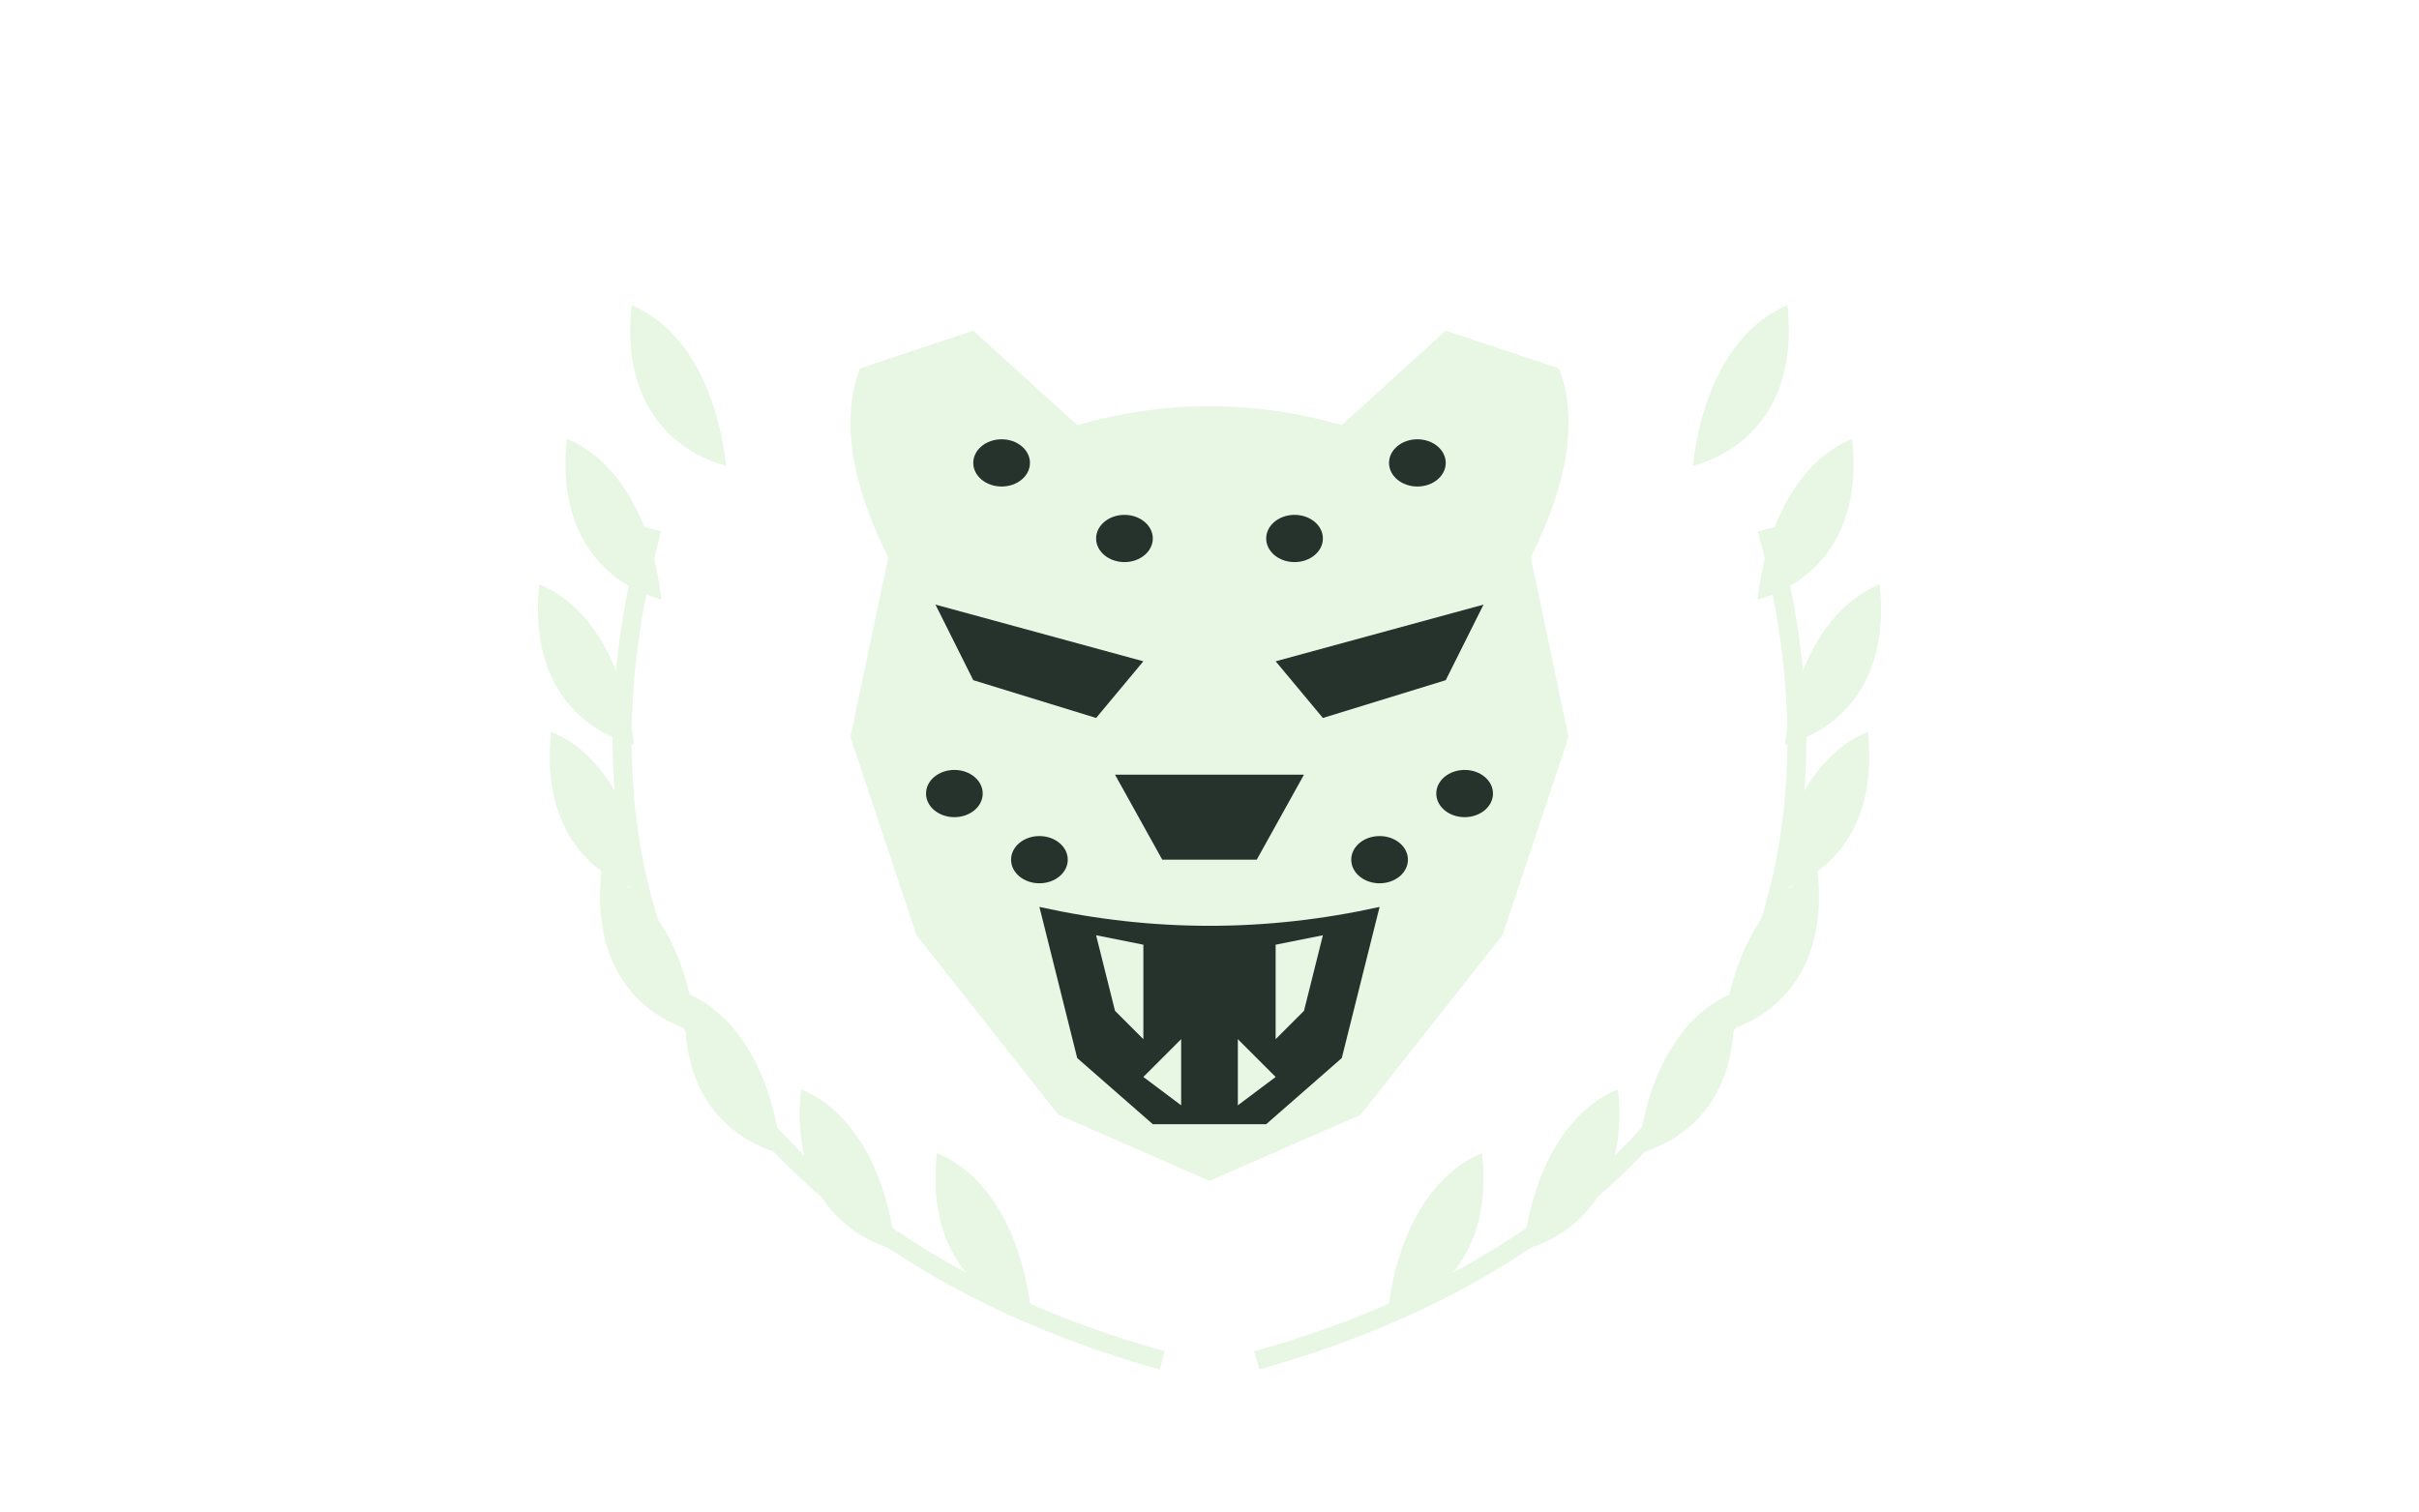
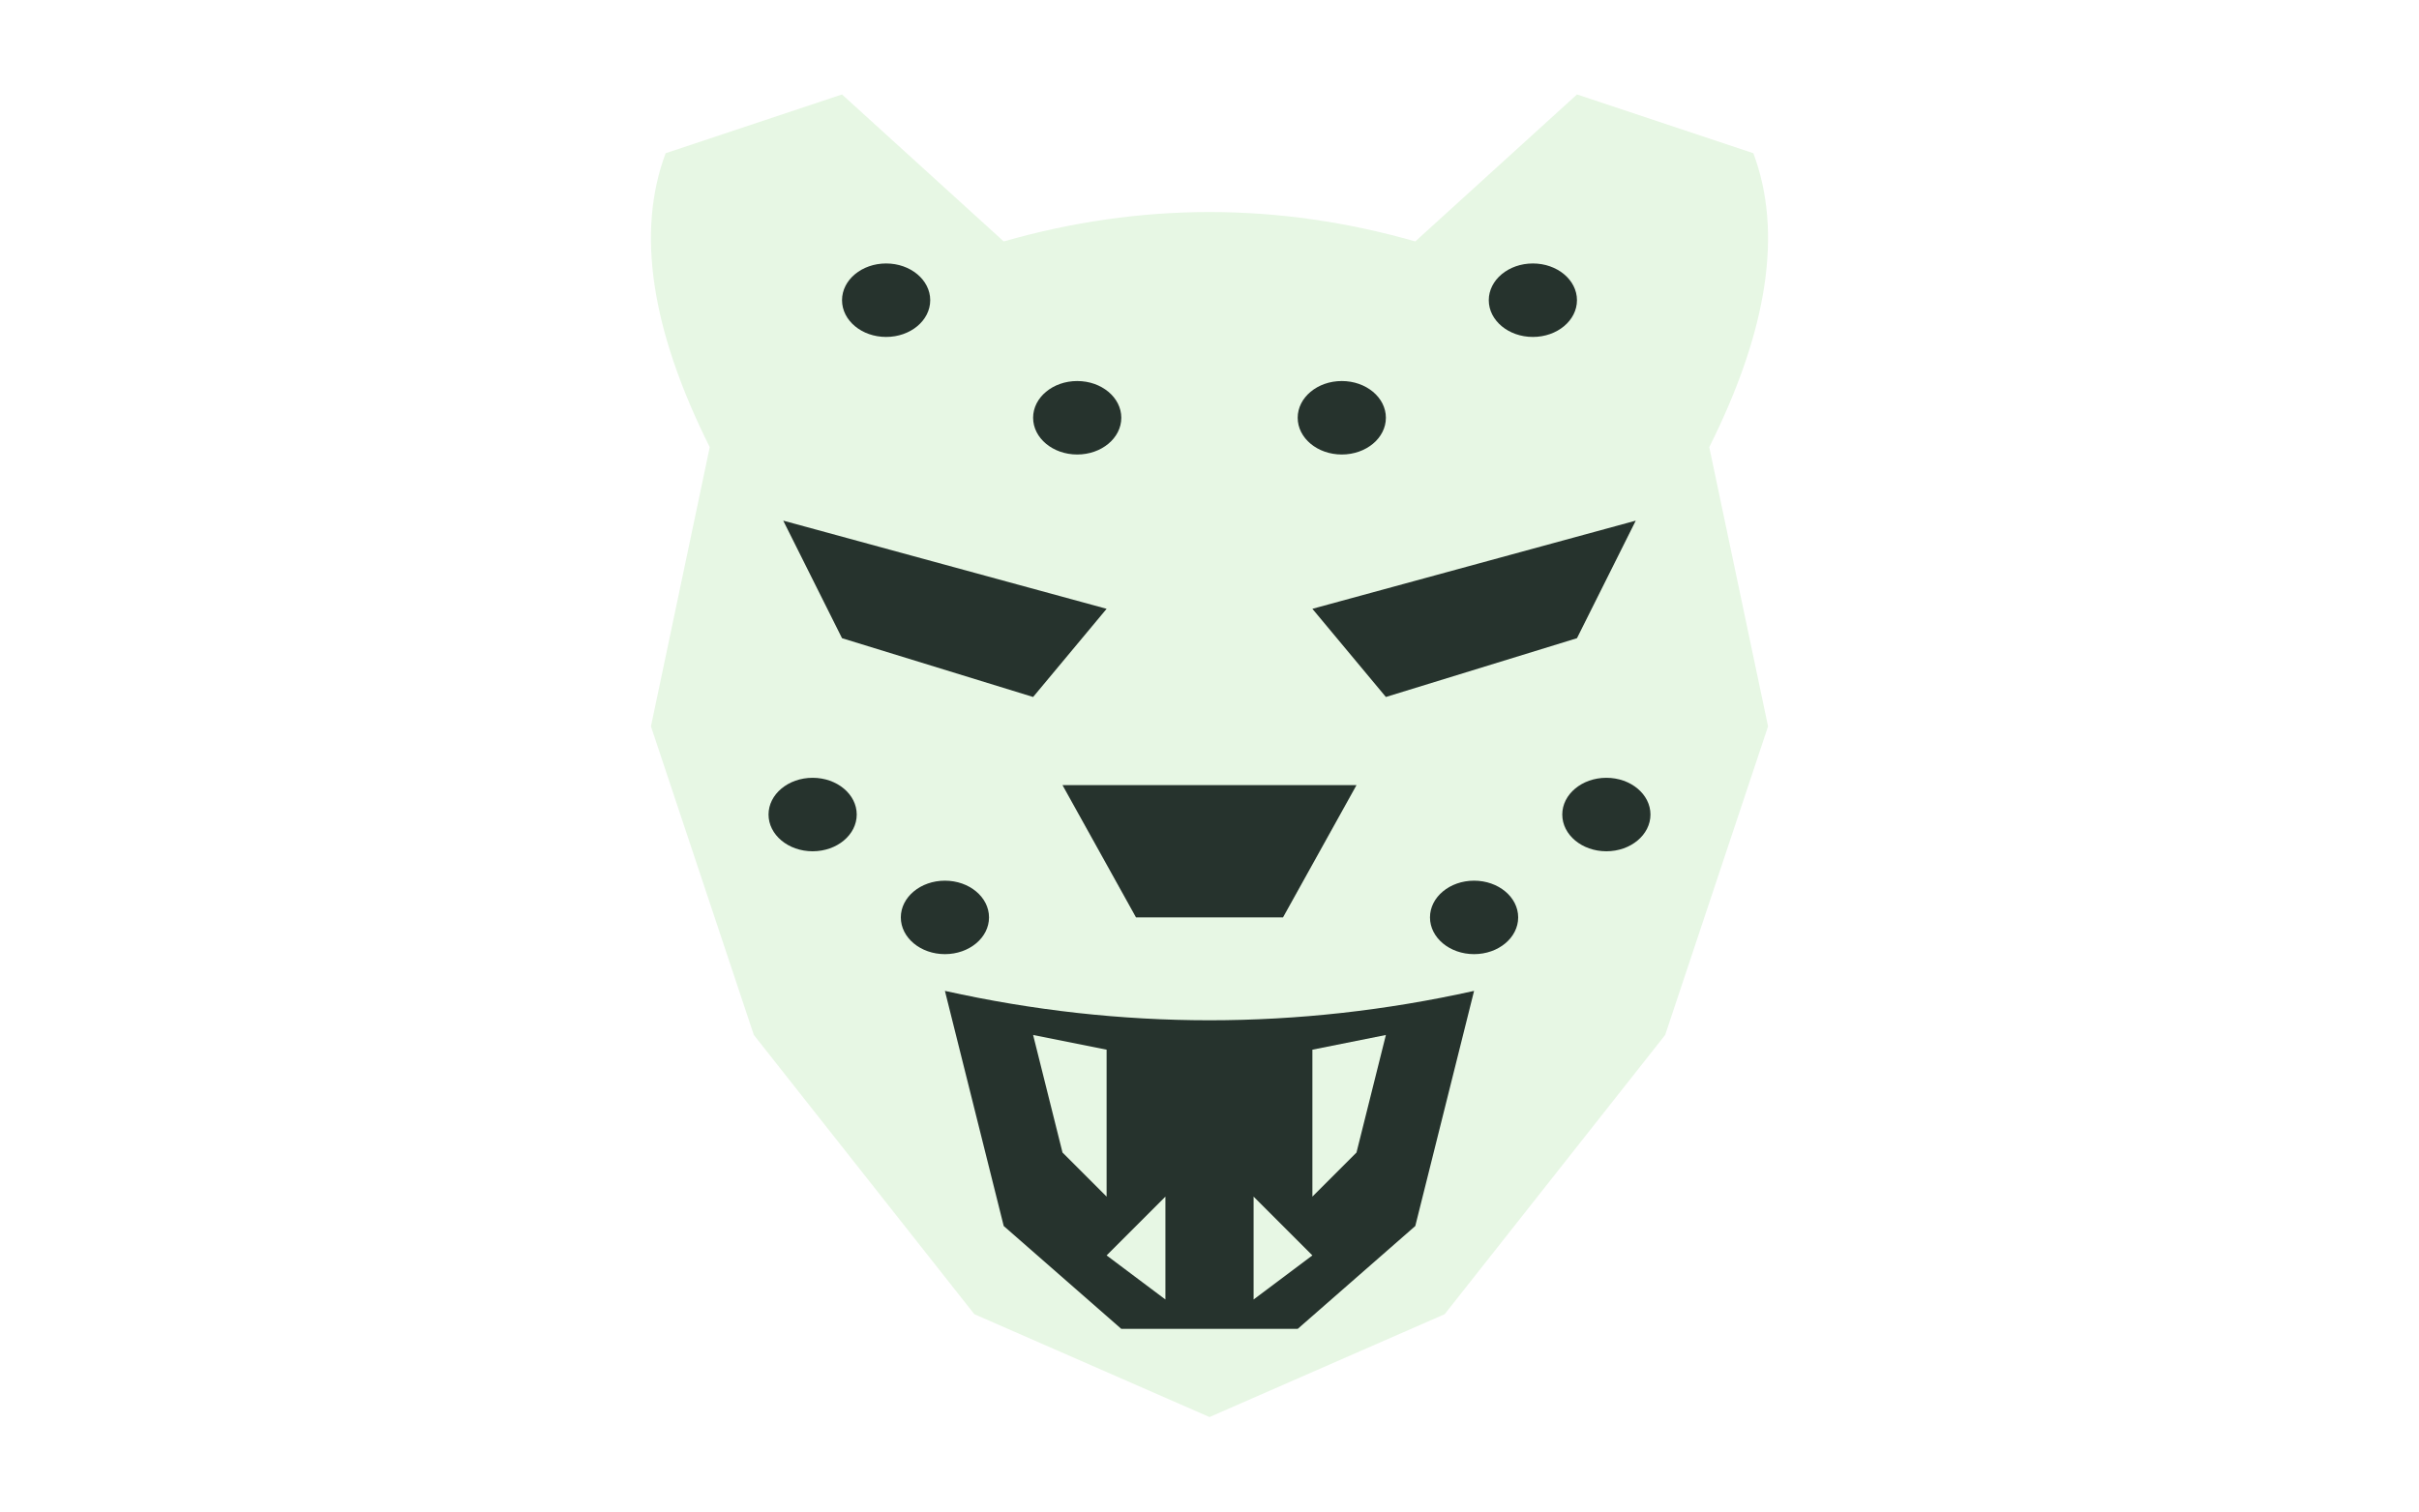
<svg xmlns="http://www.w3.org/2000/svg" width="256" height="160" viewBox="0 0 256 160">
-   <g stroke="#e7f7e4" stroke-width="2" fill="none">
-     <path d="M123 144 C80 132 57 100 69 56 M133 144 C176 132 199 100 187 56" />
+   <g transform="translate(-71.11111 -44.44444) scale(1.555556)">
+     <path d="M94 59 Q88 47 91 39 L103 35 L114 45 Q128 41 142 45 L153 35 L165 39 Q168 47 162 59 L166 78 L159 99 L144 118 L128 125 L112 118 L97 99 L90 78 Z" fill="#e7f7e4" />
+     <path d="M99 64 L121 70 L116 76 L103 72Z M157 64 L135 70 L140 76 L153 72Z M118 82 L138 82 L133 91 L123 91Z M110 96 Q128 100 146 96 L142 112 L134 119 L122 119 L114 112Z" fill="#26332d" />
+     <path d="M116 99 L121 100 L121 110 L118 107Z M135 100 L140 99 L138 107 L135 110Z M121 114 L125 110 L125 117Z M131 110 L135 114 L131 117Z" fill="#e7f7e4" />
+     <ellipse cx="106" cy="49" rx="3" ry="2.5" fill="#26332d" />
+     <ellipse cx="150" cy="49" rx="3" ry="2.5" fill="#26332d" />
+     <ellipse cx="101" cy="84" rx="3" ry="2.5" fill="#26332d" />
+     <ellipse cx="155" cy="84" rx="3" ry="2.5" fill="#26332d" />
+     <ellipse cx="110" cy="91" rx="3" ry="2.5" fill="#26332d" />
+     <ellipse cx="146" cy="91" rx="3" ry="2.5" fill="#26332d" />
+     <ellipse cx="119" cy="57" rx="3" ry="2.5" fill="#26332d" />
+     <ellipse cx="137" cy="57" rx="3" ry="2.5" fill="#26332d" />
  </g>
-   <path d="M76.84 49.32 C75.84 40.32 71.84 34.32 66.84 32.32 C65.84 41.32 69.84 47.32 76.84 49.32Z" fill="#e7f7e4" />
-   <path d="M69.99 63.46 C68.99 54.46 64.99 48.46 59.99 46.46 C58.99 55.46 62.99 61.46 69.99 63.46Z" fill="#e7f7e4" />
-   <path d="M67.08 78.86 C66.08 69.86 62.08 63.86 57.08 61.86 C56.08 70.86 60.08 76.86 67.08 78.86Z" fill="#e7f7e4" />
-   <path d="M68.33 94.47 C67.33 85.47 63.33 79.47 58.33 77.47 C57.33 86.47 61.33 92.47 68.33 94.47Z" fill="#e7f7e4" />
-   <path d="M73.65 109.24 C72.65 100.24 68.65 94.24 63.65 92.24 C62.65 101.24 66.65 107.24 73.65 109.24Z" fill="#e7f7e4" />
-   <path d="M82.67 122.15 C81.67 113.15 77.67 107.15 72.67 105.15 C71.67 114.15 75.67 120.15 82.67 122.15Z" fill="#e7f7e4" />
-   <path d="M94.78 132.32 C93.78 123.32 89.78 117.32 84.78 115.32 C83.78 124.32 87.78 130.32 94.78 132.32Z" fill="#e7f7e4" />
-   <path d="M109.15 139.06 C108.15 130.06 104.15 124.06 99.15 122.06 C98.15 131.06 102.15 137.06 109.15 139.06Z" fill="#e7f7e4" />
-   <path d="M179.16 49.32 C180.16 40.32 184.16 34.32 189.16 32.32 C190.16 41.32 186.16 47.32 179.16 49.32Z" fill="#e7f7e4" />
-   <path d="M186.01 63.46 C187.01 54.46 191.01 48.46 196.01 46.46 C197.01 55.46 193.01 61.46 186.01 63.46Z" fill="#e7f7e4" />
-   <path d="M188.92 78.86 C189.92 69.86 193.92 63.86 198.92 61.86 C199.92 70.86 195.92 76.86 188.92 78.86Z" fill="#e7f7e4" />
-   <path d="M187.67 94.47 C188.67 85.47 192.67 79.47 197.67 77.47 C198.67 86.47 194.67 92.47 187.67 94.47Z" fill="#e7f7e4" />
-   <path d="M182.35 109.24 C183.35 100.24 187.35 94.24 192.35 92.24 C193.35 101.24 189.35 107.24 182.35 109.24Z" fill="#e7f7e4" />
-   <path d="M173.33 122.15 C174.33 113.15 178.33 107.15 183.33 105.15 C184.33 114.15 180.33 120.15 173.33 122.15Z" fill="#e7f7e4" />
-   <path d="M161.22 132.32 C162.22 123.32 166.22 117.32 171.22 115.32 C172.22 124.32 168.22 130.32 161.22 132.32Z" fill="#e7f7e4" />
-   <path d="M146.85 139.06 C147.85 130.06 151.85 124.06 156.85 122.06 C157.85 131.06 153.85 137.06 146.85 139.06Z" fill="#e7f7e4" />
-   <path d="M94 59 Q88 47 91 39 L103 35 L114 45 Q128 41 142 45 L153 35 L165 39 Q168 47 162 59 L166 78 L159 99 L144 118 L128 125 L112 118 L97 99 L90 78 Z" fill="#e7f7e4" />
-   <path d="M99 64 L121 70 L116 76 L103 72Z M157 64 L135 70 L140 76 L153 72Z M118 82 L138 82 L133 91 L123 91Z M110 96 Q128 100 146 96 L142 112 L134 119 L122 119 L114 112Z" fill="#26332d" />
-   <path d="M116 99 L121 100 L121 110 L118 107Z M135 100 L140 99 L138 107 L135 110Z M121 114 L125 110 L125 117Z M131 110 L135 114 L131 117Z" fill="#e7f7e4" />
-   <ellipse cx="106" cy="49" rx="3" ry="2.5" fill="#26332d" />
-   <ellipse cx="150" cy="49" rx="3" ry="2.5" fill="#26332d" />
-   <ellipse cx="101" cy="84" rx="3" ry="2.5" fill="#26332d" />
-   <ellipse cx="155" cy="84" rx="3" ry="2.5" fill="#26332d" />
-   <ellipse cx="110" cy="91" rx="3" ry="2.5" fill="#26332d" />
-   <ellipse cx="146" cy="91" rx="3" ry="2.5" fill="#26332d" />
-   <ellipse cx="119" cy="57" rx="3" ry="2.5" fill="#26332d" />
-   <ellipse cx="137" cy="57" rx="3" ry="2.5" fill="#26332d" />
</svg>
